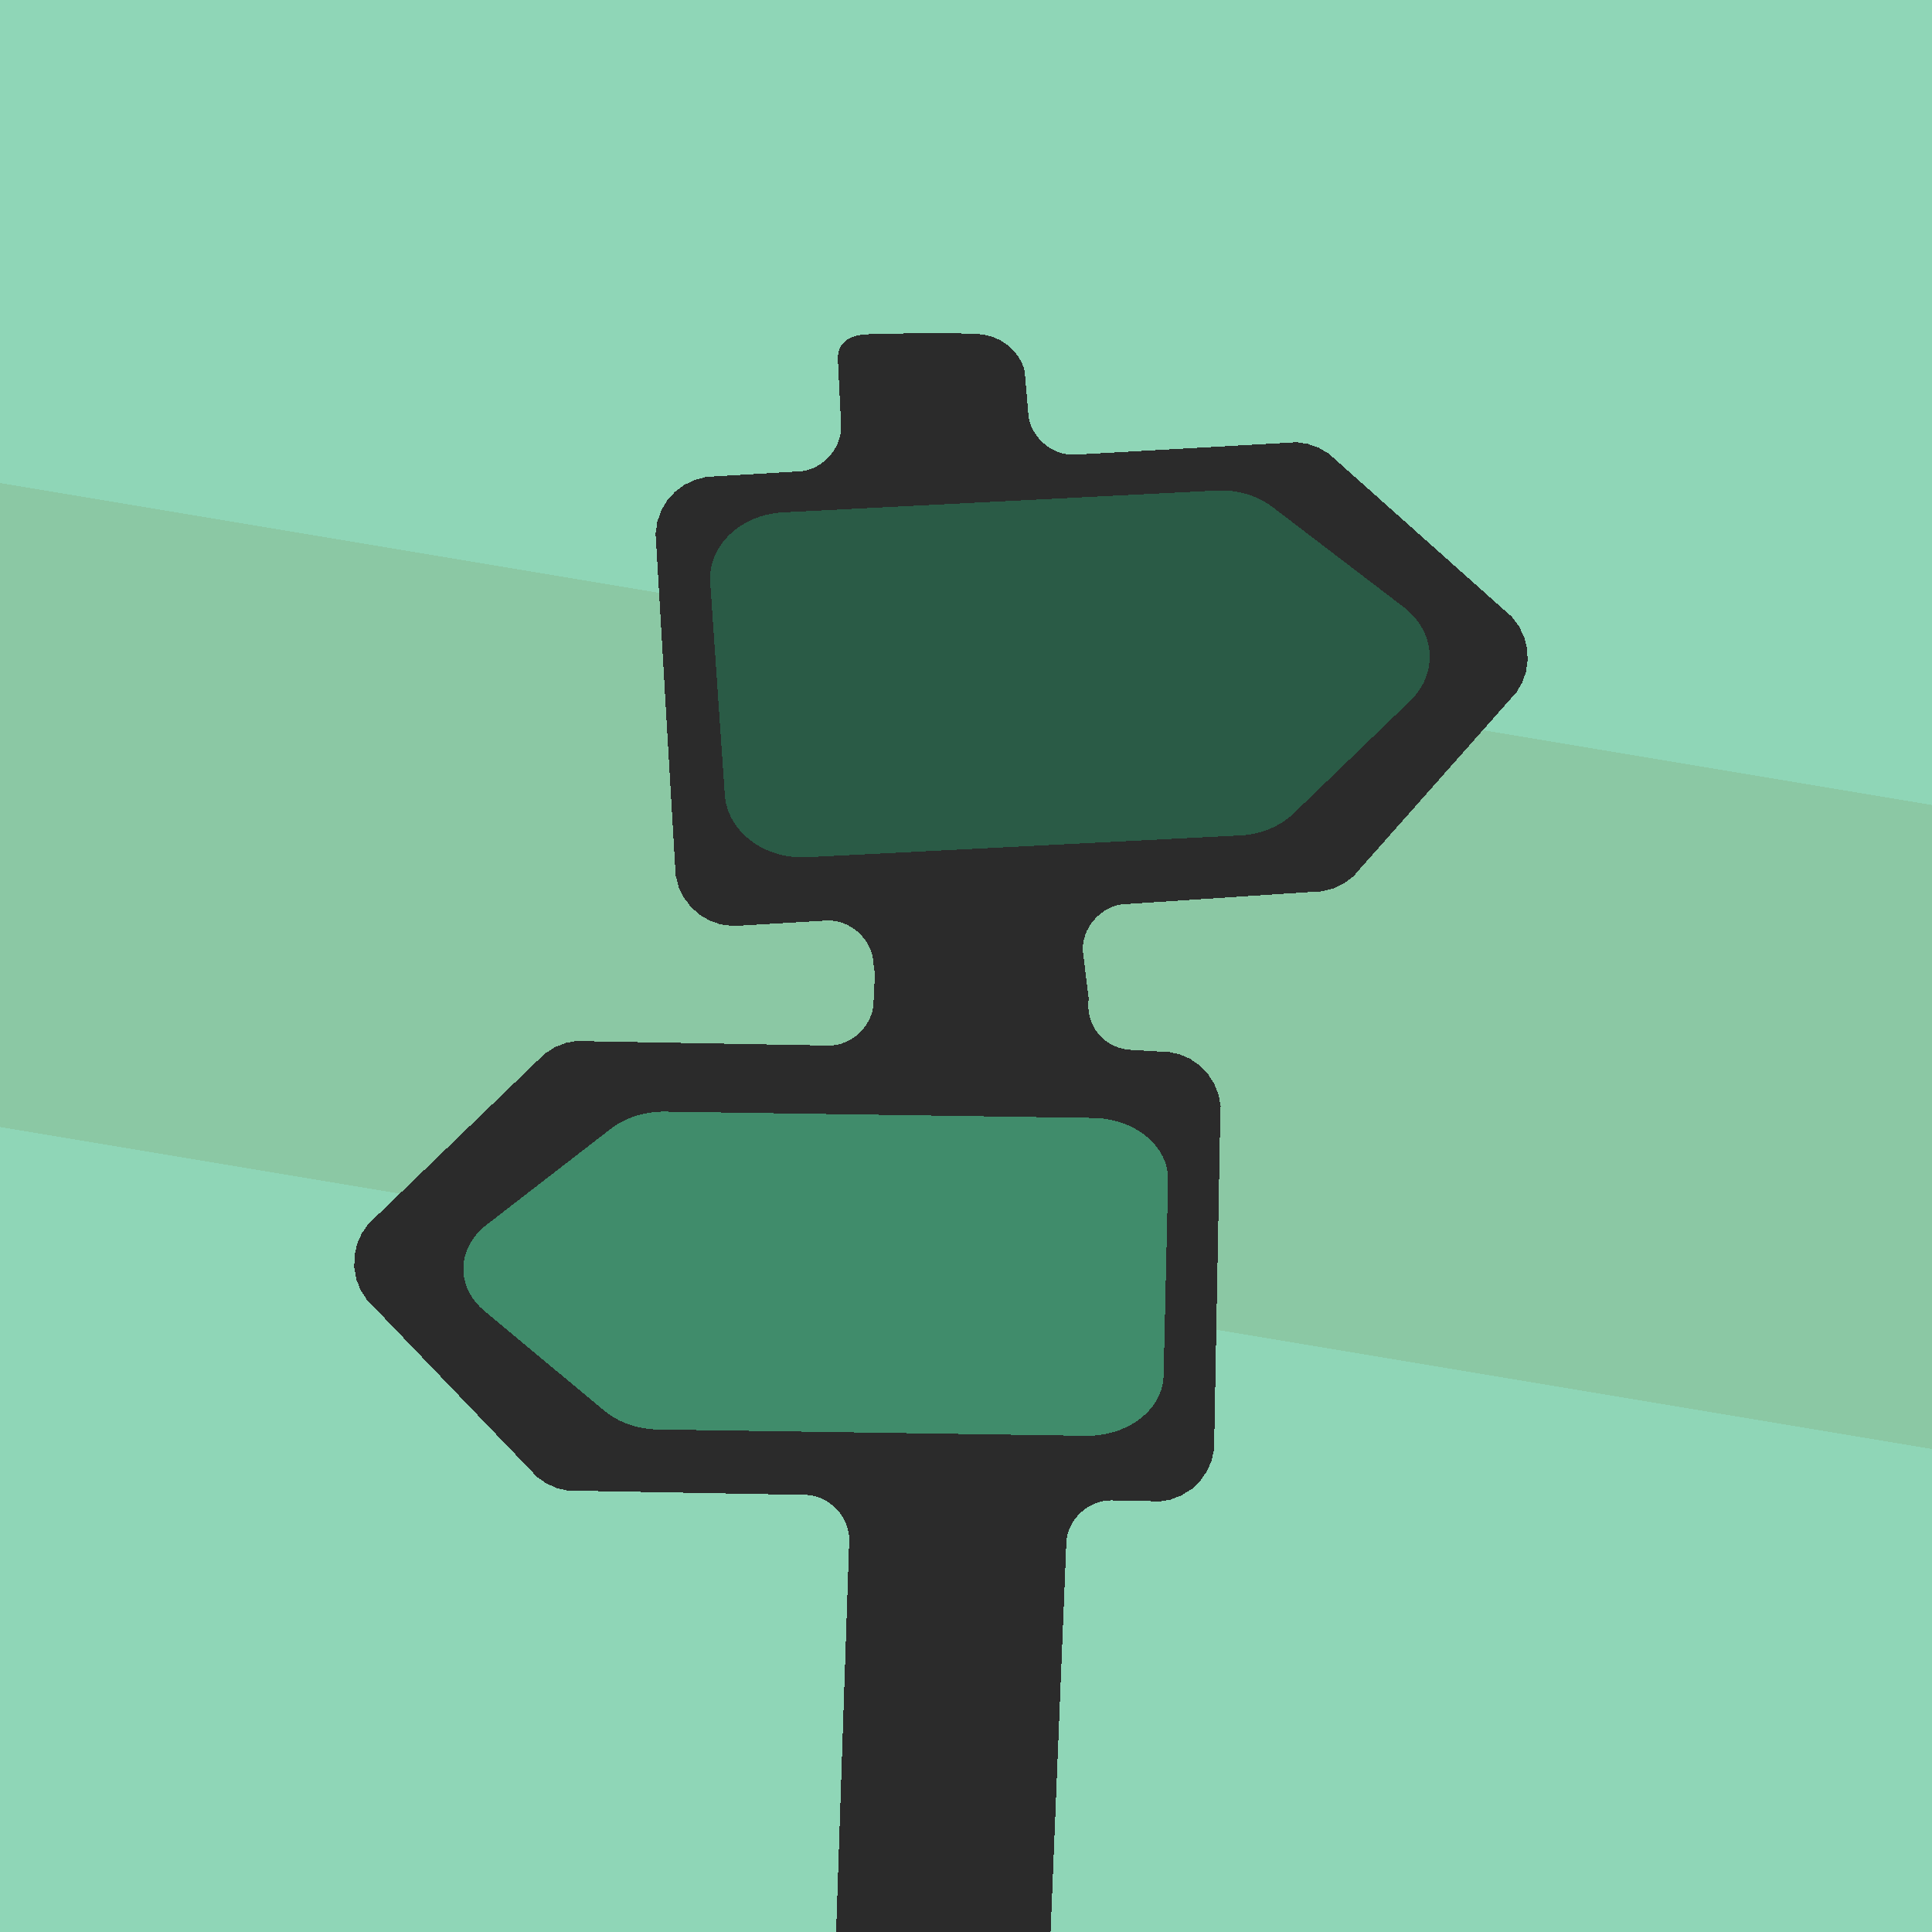
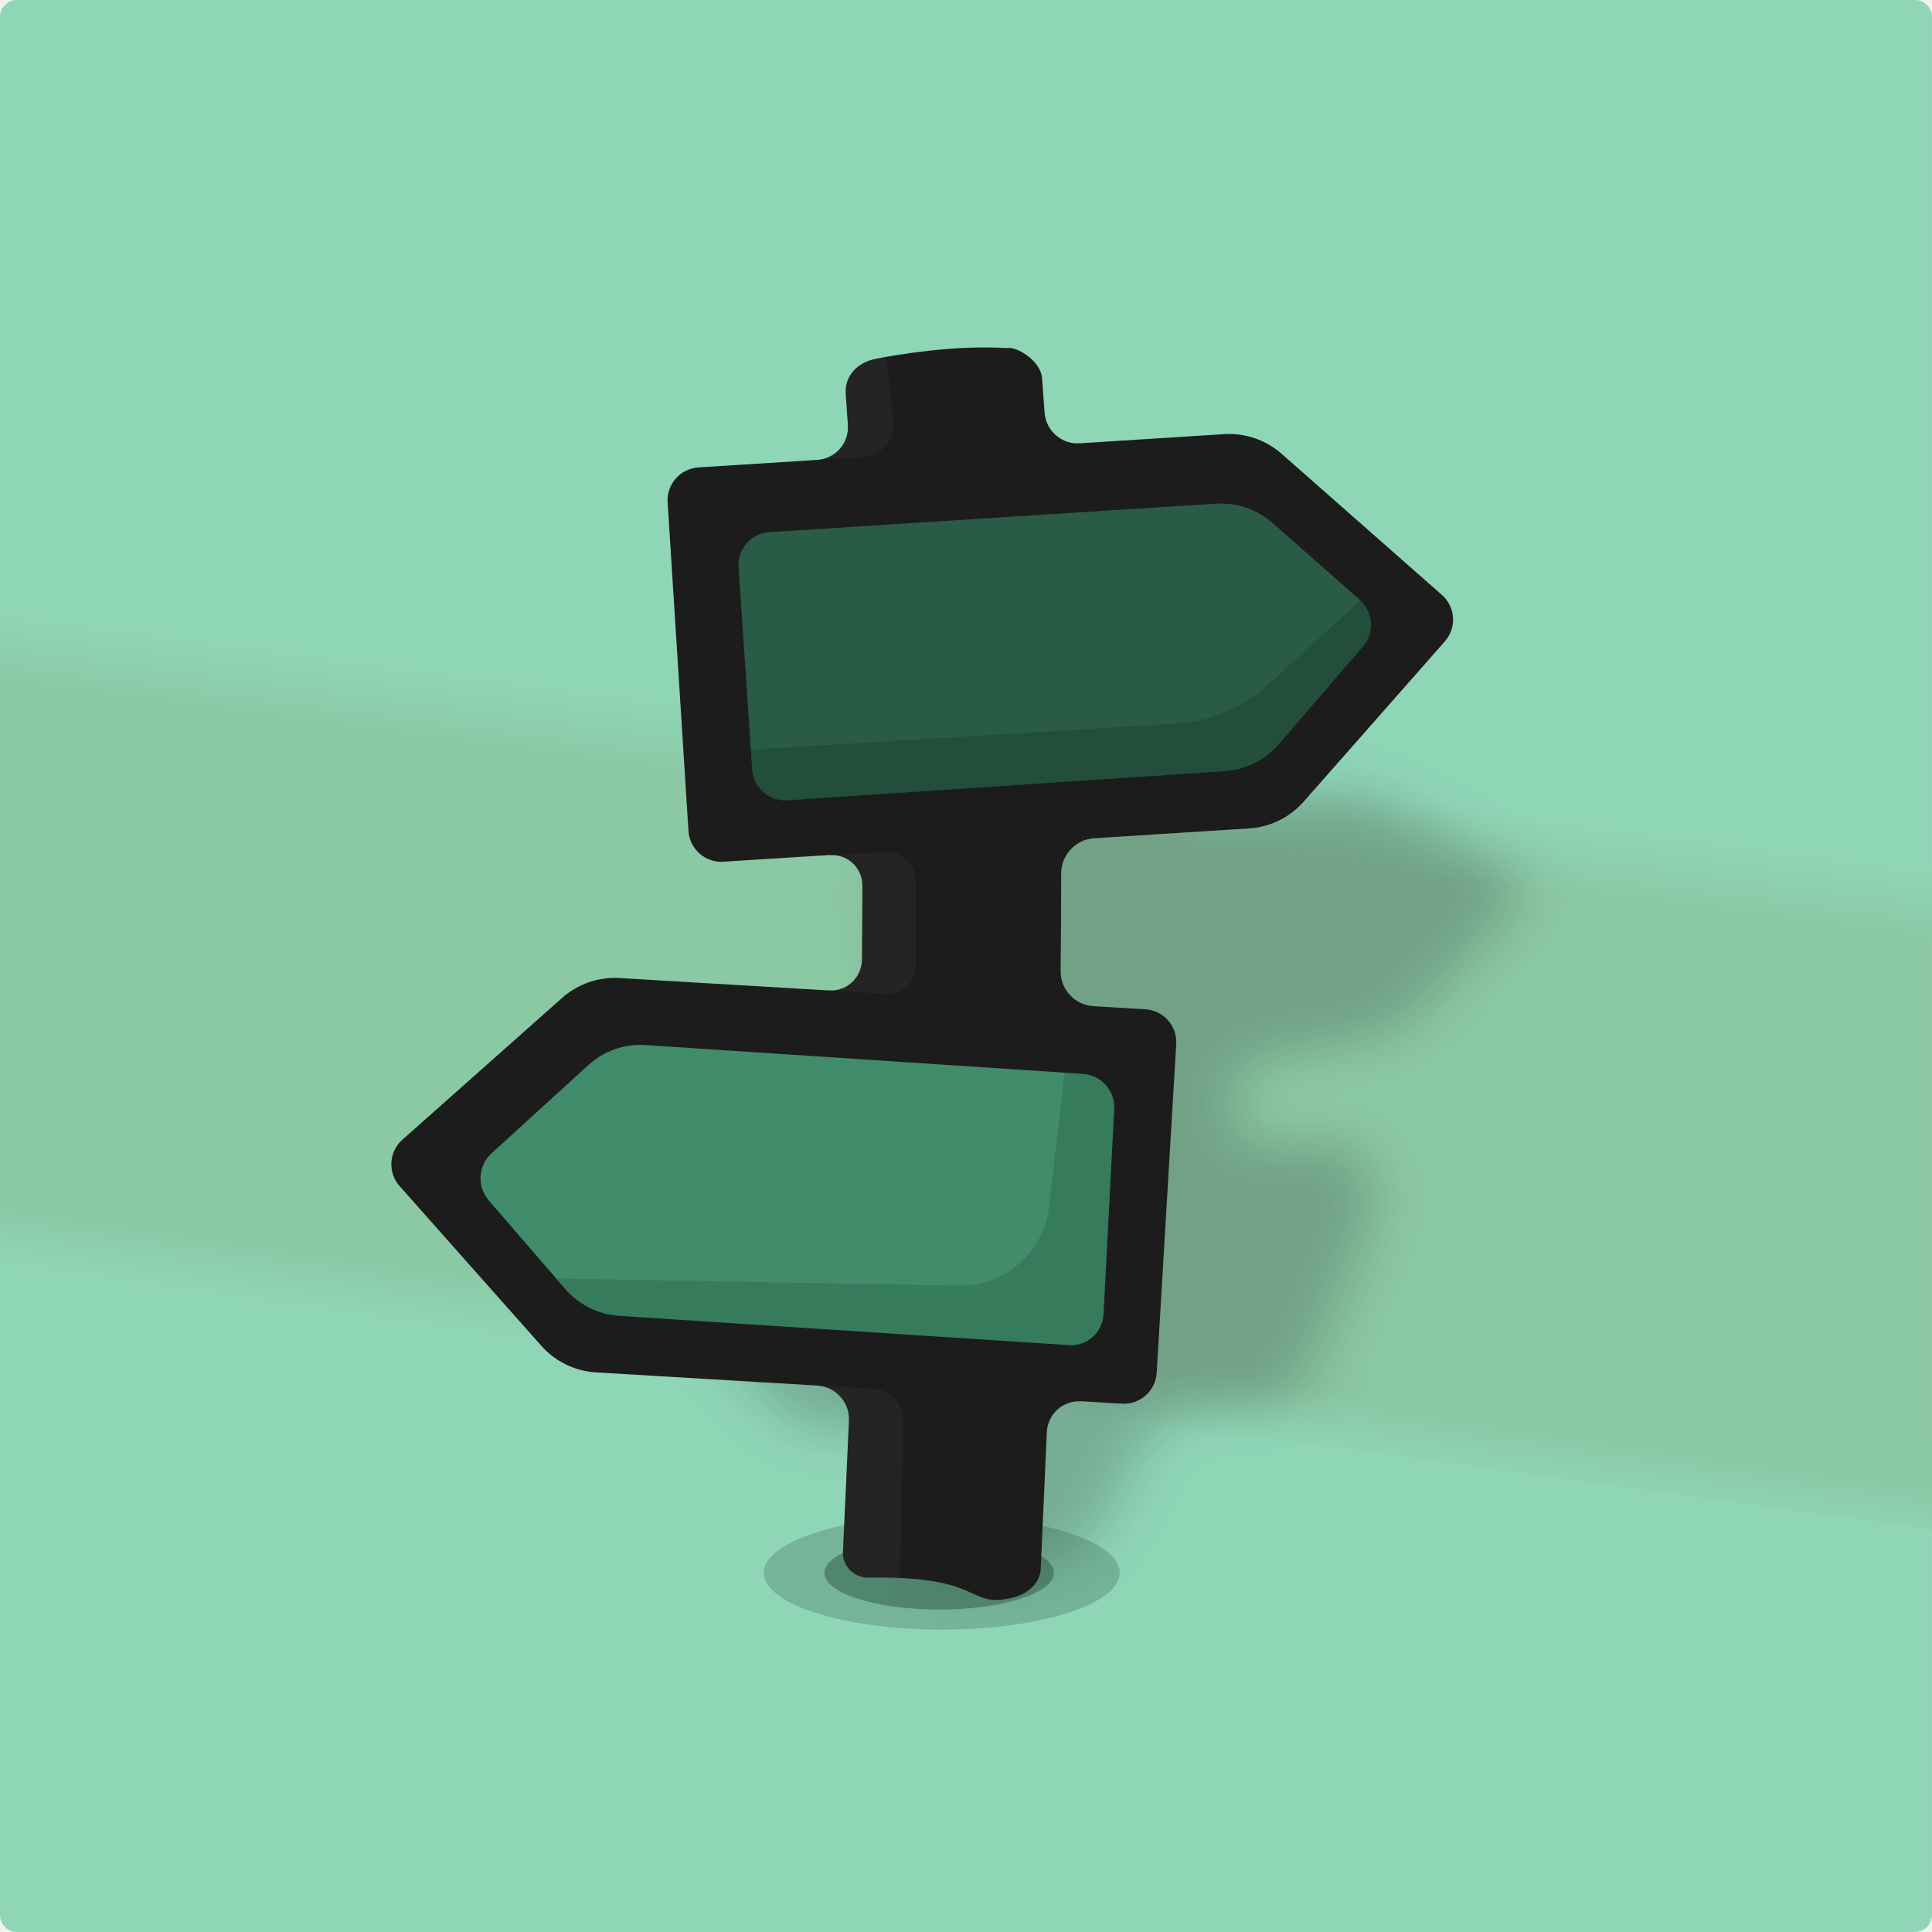
- <svg xmlns="http://www.w3.org/2000/svg" width="48" height="48" viewBox="0 0 48 48" version="1.1" id="svg55" shape-rendering="crispEdges">
+ <svg xmlns="http://www.w3.org/2000/svg" xmlns:xlink="http://www.w3.org/1999/xlink" width="48" height="48" viewBox="0 0 48 48" version="1.1" id="svg55" shape-rendering="auto">
  <defs id="defs52">
-     <clipPath clipPathUnits="userSpaceOnUse" id="clipPath15849">
-       <path style="fill:#6f5610;fill-opacity:0.113;stroke:none;stroke-width:1.05px;stroke-linecap:butt;stroke-linejoin:miter;stroke-opacity:1" d="M 3,16 5.205,31 46,32 43.795,18 Z" id="path15851" />
-     </clipPath>
+     <linearGradient id="linearGradient15">
+       <stop style="stop-color:#8bc8a4;stop-opacity:1" offset="0" id="stop15" />
+       <stop style="stop-color:#8fd6b7;stop-opacity:1;" offset="1" id="stop16" />
+     </linearGradient>
+     <linearGradient id="linearGradient10">
+       <stop style="stop-color:#8ac7a3;stop-opacity:1" offset="0" id="stop10" />
+       <stop style="stop-color:#8fd6b7;stop-opacity:1" offset="1" id="stop11" />
+     </linearGradient>
+     <filter style="color-interpolation-filters:sRGB" id="filter8" x="-0.129" y="-0.08" width="1.258" height="1.16">
+       <feGaussianBlur stdDeviation="1.335" id="feGaussianBlur8" />
+     </filter>
+     <linearGradient xlink:href="#linearGradient10" id="linearGradient9-6" x1="6.428" y1="29.483" x2="6.285" y2="31.251" gradientUnits="userSpaceOnUse" gradientTransform="matrix(1.373073,0.1214659,-0.08551435,0.9666706,-7.657466,0.6141341)" />
+     <linearGradient xlink:href="#linearGradient15" id="linearGradient16-2" x1="5.691" y1="16.583" x2="5.818" y2="14.567" gradientUnits="userSpaceOnUse" gradientTransform="matrix(1.373073,0.1214659,-0.08551435,0.9666706,-7.657466,0.6141341)" />
  </defs>
  <g id="layer5" style="display:none">
-     <rect style="opacity:1;fill:#ffffff;fill-opacity:1;stroke:none;stroke-width:0.2;stroke-linecap:round;stroke-linejoin:round;stroke-miterlimit:4;stroke-dasharray:none;stroke-dashoffset:0;stroke-opacity:1;stop-color:#000000" id="rect6631" width="48" height="48" x="0" y="0" />
+     <rect style="opacity:1;fill:#112119;fill-opacity:1;stroke:none;stroke-width:0.2;stroke-linecap:round;stroke-linejoin:round;stroke-miterlimit:4;stroke-dasharray:none;stroke-dashoffset:0;stroke-opacity:1;stop-color:#000000" id="rect6631" width="48" height="48" x="0" y="0" />
  </g>
-   <g id="layer2" style="display:inline" />
-   <g id="layer1" style="display:inline">
-     <g id="g17353" transform="matrix(1.065155,0,0,1.043104,-1.838676,-1.099675)" style="display:inline">
-       <path style="display:inline;fill:#8fd6b7;stroke:none;stroke-width:1.069px;stroke-linecap:butt;stroke-linejoin:miter;stroke-opacity:1" d="M 46.79,47.071 V 1.054 l -45.064,0 0,46.017 z" id="path5940-0-4-9" />
-       <path style="fill:#6f5610;fill-opacity:0.113;stroke:none;stroke-width:1.05px;stroke-linecap:butt;stroke-linejoin:miter;stroke-opacity:1" d="M 1.726,12.558 V 27.897 L 46.79,35.567 V 20.228 Z" id="path15851-8" />
-     </g>
-     <g id="g5573-7" transform="matrix(0.1446679,0,0,0.1448478,181.0819,-2.894255)" style="stroke:#000000;stroke-width:1.948;stroke-miterlimit:4;stroke-dasharray:none;stroke-opacity:1" />
-     <g id="g20470-4-0" transform="matrix(0.1412318,0,0,0.1412318,-701.2124,-189.9644)">
-       <g id="g5768-6-4-1-9" transform="matrix(1.10628,0,0,1.10628,5940.022,-1078.028)">
-         <path id="path5016-6-1-8-8-85-63" d="m -743.248,2243.445 c -4.183,0.103 -5.068,2.276 -4.871,4.446 l 0.488,9.956 c 0.205,3.659 -2.924,7.179 -6.582,7.404 l -13.956,0.823 c -1.534,0.091 -0.341,-0.084 -1.828,0.305 -1.487,0.388 -0.354,-0.03 -1.737,0.64 -1.383,0.67 -0.359,0.018 -1.585,0.945 -1.226,0.927 -0.35,0.132 -1.371,1.28 -1.021,1.148 -0.319,0.168 -1.097,1.493 -0.778,1.325 -0.257,0.225 -0.762,1.676 -0.505,1.451 -0.214,0.276 -0.427,1.798 -0.212,1.522 -0.18,0.325 -0.091,1.859 l 3.078,52.532 v 0.03 c 0.081,1.425 -0.078,0.333 0.305,1.798 0.389,1.489 -0.032,0.383 0.64,1.767 0.672,1.384 0.046,0.328 0.975,1.554 0.929,1.227 0.099,0.349 1.249,1.371 1.15,1.022 0.165,0.319 1.493,1.097 1.328,0.778 0.222,0.258 1.676,0.762 1.454,0.504 0.304,0.216 1.828,0.427 1.524,0.21 0.292,0.182 1.828,0.092 h 0.03 l 14.047,-0.823 c 3.659,-0.204 7.179,2.924 7.404,6.582 l 0.222,1.717 c 0.014,0.142 0.025,0.284 0.03,0.426 v 0.274 c -0.008,0.112 -0.018,0.224 -0.03,0.335 l -0.183,3.839 c -0.165,3.605 -3.522,6.761 -7.13,6.704 l -39.064,-0.701 c -1.537,-0.028 -0.346,-0.15 -1.859,0.122 -1.513,0.272 -0.337,-0.043 -1.767,0.518 -1.431,0.561 -0.352,0.024 -1.645,0.853 -1.294,0.829 -0.355,0.062 -1.463,1.127 l -26.723,25.809 c -1.108,1.068 -0.31,0.138 -1.188,1.402 -0.878,1.264 -0.299,0.204 -0.914,1.615 -0.615,1.411 -0.251,0.264 -0.579,1.767 -0.328,1.504 -0.185,0.32 -0.213,1.859 -0.028,1.539 -0.12,0.314 0.152,1.828 0.273,1.514 -0.075,0.365 0.488,1.798 0.563,1.432 0.022,0.35 0.853,1.645 0.832,1.295 0.09,0.355 1.158,1.463 l 25.748,26.815 c 1.07,1.107 0.136,0.311 1.402,1.188 1.265,0.877 0.203,0.301 1.615,0.914 1.412,0.613 0.263,0.253 1.767,0.579 1.505,0.326 0.319,0.157 1.859,0.183 l 36.748,0.67 c 3.751,0.07 7.073,3.627 6.886,7.374 l -2.076,62.106 34.107,-0.031 2.506,-61.97 c 0.21,-3.574 3.551,-6.672 7.13,-6.612 l 6.781,0.14 c 1.535,0.026 0.317,0.151 1.828,-0.122 1.511,-0.273 0.369,0.044 1.798,-0.518 1.429,-0.562 0.353,-0.024 1.645,-0.853 1.292,-0.83 0.357,-0.061 1.463,-1.127 1.106,-1.065 0.311,-0.172 1.188,-1.432 0.877,-1.26 0.299,-0.208 0.914,-1.615 0.615,-1.407 0.219,-0.237 0.548,-1.737 0.324,-1.476 0.188,-0.404 0.213,-1.828 v -0.03 l 0.975,-52.593 c 0.029,-1.539 0.15,-0.344 -0.122,-1.859 -0.272,-1.515 0.044,-0.365 -0.518,-1.798 -0.562,-1.433 -0.022,-0.35 -0.853,-1.645 -0.831,-1.296 -0.059,-0.354 -1.127,-1.463 -1.068,-1.108 -0.168,-0.31 -1.432,-1.188 -1.264,-0.879 -0.204,-0.299 -1.615,-0.914 -1.411,-0.615 -0.263,-0.221 -1.767,-0.548 -1.504,-0.328 -0.289,-0.185 -1.828,-0.213 l -4.834,-0.287 c -1.903,-0.033 -3.778,-0.878 -5.062,-2.282 -1.284,-1.404 -1.96,-3.346 -1.824,-5.244 l 0.03,-0.457 c 0.005,-0.399 0.01,-0.224 0,-0.274 -0.004,-0.016 0.01,0.041 0,-0.092 l -0.893,-7.202 c -0.322,-3.727 2.847,-7.395 6.582,-7.618 l 30.521,-1.999 h 0.03 c 1.537,-0.088 0.338,0.081 1.828,-0.305 1.49,-0.386 0.351,0.029 1.737,-0.64 1.386,-0.669 0.356,-0.018 1.585,-0.945 1.214,-0.915 0.374,-0.161 1.341,-1.249 l 24.651,-27.82 h 0.03 c 1.02,-1.15 0.29,-0.167 1.066,-1.493 0.776,-1.327 0.289,-0.224 0.792,-1.676 0.503,-1.452 0.216,-0.306 0.427,-1.828 0.21,-1.522 0.151,-0.294 0.061,-1.828 -0.09,-1.534 0.114,-0.341 -0.274,-1.828 -0.388,-1.487 0.03,-0.354 -0.64,-1.737 -0.67,-1.383 -0.048,-0.359 -0.975,-1.585 -0.927,-1.226 -0.101,-0.349 -1.249,-1.371 l -27.759,-24.743 v 0.03 c -1.151,-1.019 -0.166,-0.322 -1.493,-1.097 -1.327,-0.775 -0.223,-0.26 -1.676,-0.762 -1.453,-0.502 -0.275,-0.248 -1.798,-0.457 -1.523,-0.209 -0.324,-0.153 -1.859,-0.06 -0.01,10e-5 -0.02,10e-5 -0.03,0 l -34.174,1.913 c -3.603,0.208 -7.089,-2.804 -7.404,-6.399 l -0.563,-6.626 c -0.164,-1.681 -2.443,-6.3 -8.527,-6.195 -5.433,-0.236 -10.876,-0.058 -16.31,0.071 z" style="fill:#2b2b2b;fill-opacity:1;stroke:none" />
-         <path style="fill:#2a5b46;fill-opacity:1;stroke:none;stroke-width:4.058;stroke-miterlimit:4;stroke-dasharray:none;stroke-opacity:1" d="m -756.832,2271.768 a 12.355,10.58 0 0 0 -11.606,11.18 l 2.315,33.724 a 12.355,10.58 0 0 0 13.056,9.939 l 68.916,-3.469 a 12.355,10.58 0 0 0 8.512,-3.528 l 18.484,-17.85 a 12.355,10.58 0 0 0 -1.026,-14.942 l -20.799,-15.873 a 12.355,10.58 0 0 0 -8.936,-2.65 z" id="path15895-7-0-0-3-1-3-5-9-8" />
-         <path style="fill:#408c6b;fill-opacity:1;stroke:none;stroke-width:3.864;stroke-miterlimit:4;stroke-dasharray:none;stroke-opacity:1" d="m -708.736,2418.61 a 12.17,9.736 0 0 0 12.389,-9.554 l 0.715,-31.083 a 12.17,9.736 0 0 0 -11.941,-9.912 l -67.991,-1 a 12.17,9.736 0 0 0 -8.672,2.72 l -19.735,15.256 a 12.17,9.736 0 0 0 -0.317,13.772 l 19.021,15.826 a 12.17,9.736 0 0 0 8.542,2.973 z" id="path15895-8-1-10-7-7-3-8-8-7-5" />
+   <g id="layer6" style="display:none">
+     <g id="g20470-4-5" transform="matrix(0.1548261,0,0,0.1548261,-723.0251,-212.198)" style="display:inline">
+       <g id="g5768-6-4-1-6" transform="matrix(1.10628,0,0,1.10628,5940.022,-1078.028)">
+         <path id="path5016-6-1-8-8-85-2" d="m -743.248,2243.445 c -4.183,0.103 -5.068,2.276 -4.871,4.446 l 0.488,9.956 c 0.205,3.659 -2.924,7.179 -6.582,7.404 l -13.956,0.823 c -1.534,0.091 -0.341,-0.084 -1.828,0.305 -1.487,0.388 -0.354,-0.03 -1.737,0.64 -1.383,0.67 -0.359,0.018 -1.585,0.945 -1.226,0.927 -0.35,0.132 -1.371,1.28 -1.021,1.148 -0.319,0.168 -1.097,1.493 -0.778,1.325 -0.257,0.225 -0.762,1.676 -0.505,1.451 -0.214,0.276 -0.427,1.798 -0.212,1.522 -0.18,0.325 -0.091,1.859 l 3.078,52.532 v 0.03 c 0.081,1.425 -0.078,0.333 0.305,1.798 0.389,1.489 -0.032,0.383 0.64,1.767 0.672,1.384 0.046,0.328 0.975,1.554 0.929,1.227 0.099,0.349 1.249,1.371 1.15,1.022 0.165,0.319 1.493,1.097 1.328,0.778 0.222,0.258 1.676,0.762 1.454,0.504 0.304,0.216 1.828,0.427 1.524,0.21 0.292,0.182 1.828,0.092 0.01,0 0.02,0 0.03,0 l 14.047,-0.823 c 3.659,-0.204 7.179,2.924 7.404,6.582 l 0.222,1.717 c 0.014,0.142 0.025,0.284 0.03,0.426 v 0.274 c -0.008,0.112 -0.018,0.224 -0.03,0.335 l -0.183,3.839 c -0.165,3.605 -3.522,6.761 -7.13,6.704 l -39.064,-0.701 c -1.537,-0.028 -0.346,-0.15 -1.859,0.122 -1.513,0.272 -0.337,-0.043 -1.767,0.518 -1.431,0.561 -0.352,0.024 -1.645,0.853 -1.294,0.829 -0.355,0.062 -1.463,1.127 l -26.723,25.809 c -1.108,1.068 -0.31,0.138 -1.188,1.402 -0.878,1.264 -0.299,0.204 -0.914,1.615 -0.615,1.411 -0.251,0.264 -0.579,1.767 -0.328,1.504 -0.185,0.32 -0.213,1.859 -0.028,1.539 -0.12,0.314 0.152,1.828 0.273,1.514 -0.075,0.365 0.488,1.798 0.563,1.432 0.022,0.35 0.853,1.645 0.832,1.295 0.09,0.355 1.158,1.463 l 25.748,26.815 c 1.07,1.107 0.136,0.311 1.402,1.188 1.265,0.877 0.203,0.301 1.615,0.914 1.412,0.613 0.263,0.253 1.767,0.579 1.505,0.326 0.319,0.157 1.859,0.183 l 36.748,0.67 c 3.751,0.07 7.073,3.627 6.886,7.374 l -1.188,25.687 c 0.91,4.039 5.86,-1.739 12.223,0.407 3.706,1.25 14.162,5.014 18.848,5.116 1.325,-0.055 2.789,0.07 2.918,-1.55 l 1.737,-29.557 c 0.21,-3.574 3.551,-6.672 7.13,-6.612 l 6.781,0.14 c 1.535,0.026 0.317,0.151 1.828,-0.122 1.511,-0.273 0.369,0.044 1.798,-0.518 1.429,-0.562 0.353,-0.024 1.645,-0.853 1.292,-0.83 0.357,-0.061 1.463,-1.127 1.106,-1.065 0.311,-0.172 1.188,-1.432 0.877,-1.26 0.299,-0.208 0.914,-1.615 0.615,-1.407 0.219,-0.237 0.548,-1.737 0.324,-1.476 0.188,-0.404 0.213,-1.828 v -0.03 l 0.975,-52.593 c 0.029,-1.539 0.15,-0.344 -0.122,-1.859 -0.272,-1.515 0.044,-0.365 -0.518,-1.798 -0.562,-1.433 -0.022,-0.35 -0.853,-1.645 -0.831,-1.296 -0.059,-0.354 -1.127,-1.463 -1.068,-1.108 -0.168,-0.31 -1.432,-1.188 -1.264,-0.879 -0.204,-0.299 -1.615,-0.914 -1.411,-0.615 -0.263,-0.221 -1.767,-0.548 -1.504,-0.328 -0.289,-0.185 -1.828,-0.213 l -4.834,-0.287 c -1.903,-0.033 -3.778,-0.878 -5.062,-2.282 -1.284,-1.404 -1.96,-3.346 -1.824,-5.244 l 0.03,-0.457 c 0.005,-0.399 0.01,-0.224 0,-0.274 -0.004,-0.016 0.01,0.041 0,-0.092 l -0.893,-7.202 c -0.322,-3.727 2.847,-7.395 6.582,-7.618 l 30.521,-1.999 c 0.01,0 0.02,0 0.03,0 1.537,-0.088 0.338,0.081 1.828,-0.305 1.49,-0.386 0.351,0.029 1.737,-0.64 1.386,-0.669 0.356,-0.018 1.585,-0.945 1.214,-0.915 0.374,-0.161 1.341,-1.249 l 24.651,-27.82 c 0.01,0 0.02,0 0.03,0 1.02,-1.15 0.29,-0.167 1.066,-1.493 0.776,-1.327 0.289,-0.224 0.792,-1.676 0.503,-1.452 0.216,-0.306 0.427,-1.828 0.21,-1.522 0.151,-0.294 0.061,-1.828 -0.09,-1.534 0.114,-0.341 -0.274,-1.828 -0.388,-1.487 0.03,-0.354 -0.64,-1.737 -0.67,-1.383 -0.048,-0.359 -0.975,-1.585 -0.927,-1.226 -0.101,-0.349 -1.249,-1.371 l -27.759,-24.743 v 0.03 c -1.151,-1.019 -0.166,-0.322 -1.493,-1.097 -1.327,-0.775 -0.223,-0.26 -1.676,-0.762 -1.453,-0.502 -0.275,-0.248 -1.798,-0.457 -1.523,-0.209 -0.324,-0.153 -1.859,-0.06 -0.01,1e-4 -0.02,1e-4 -0.03,0 l -34.174,1.913 c -3.603,0.208 -7.089,-2.804 -7.404,-6.399 l -0.563,-6.626 c -0.164,-1.681 -2.443,-6.3 -8.527,-6.195 -5.433,-0.236 -10.876,-0.058 -16.31,0.071 z" style="fill:#2b2b2b;fill-opacity:1;stroke:none" />
+         <path style="fill:#2a5b46;fill-opacity:1;stroke:none;stroke-width:4.058;stroke-miterlimit:4;stroke-dasharray:none;stroke-opacity:1" d="m -756.832,2271.768 a 12.355,10.58 0 0 0 -11.606,11.18 l 2.315,33.724 a 12.355,10.58 0 0 0 13.056,9.939 l 68.916,-3.469 a 12.355,10.58 0 0 0 8.512,-3.528 l 18.484,-17.85 a 12.355,10.58 0 0 0 -1.026,-14.942 l -20.799,-15.873 a 12.355,10.58 0 0 0 -8.936,-2.65 z" id="path15895-7-0-0-3-1-3-5-9-9" />
+         <path style="fill:#408c6b;fill-opacity:1;stroke:none;stroke-width:3.864;stroke-miterlimit:4;stroke-dasharray:none;stroke-opacity:1" d="m -708.736,2418.61 a 12.17,9.736 0 0 0 12.389,-9.554 l 0.715,-31.083 a 12.17,9.736 0 0 0 -11.941,-9.912 l -67.991,-1 a 12.17,9.736 0 0 0 -8.672,2.72 l -19.735,15.256 a 12.17,9.736 0 0 0 -0.317,13.772 l 19.021,15.826 a 12.17,9.736 0 0 0 8.542,2.973 z" id="path15895-8-1-10-7-7-3-8-8-7-1" />
      </g>
    </g>
  </g>
-   <g id="layer7" style="display:none" />
+   <g id="layer1" style="display:inline">
+     <g id="g5573-7" transform="matrix(0.1446679,0,0,0.1448478,181.0819,-2.894255)" style="stroke:#000000;stroke-width:1.948;stroke-miterlimit:4;stroke-dasharray:none;stroke-opacity:1" />
+   </g>
+   <g id="layer8" transform="translate(0.4595649,-0.3193255)" style="display:inline">
+     <rect style="fill:#8fd6b7;fill-opacity:1;stroke:none;stroke-width:4;stroke-dasharray:none;stroke-opacity:0.896;paint-order:stroke fill markers" id="rect23" width="48" height="48" x="-0.46" y="0.319" ry="0.424" />
+     <path id="path15851-8-7" style="fill:#6f5610;fill-opacity:0.113;stroke:none;stroke-width:1.214px;stroke-linecap:butt;stroke-linejoin:miter;stroke-opacity:1" d="M -0.46 17.438 L -0.46 30.05 L 47.54 36.237 L 47.54 23.628 L -0.46 17.438 z " />
+     <path id="path8-9" style="fill:url(#linearGradient9-6);fill-opacity:1;stroke-width:3.051;-inkscape-stroke:none" d="M -0.46 30.05 L -0.46 31.757 L 47.54 38.323 L 47.54 36.237 L -0.46 30.05 z " />
+     <path id="path15-2" style="fill:url(#linearGradient16-2);fill-opacity:1;stroke-width:3.051;-inkscape-stroke:none" d="M -0.46 15.323 L -0.46 17.438 L 47.54 23.628 L 47.54 21.903 L -0.46 15.323 z " />
+   </g>
+   <g id="layer10" style="display:inline">
+     <path id="rect3-5" style="display:inline;mix-blend-mode:normal;fill:#1c1c1c;fill-opacity:0.219;stroke-width:2.765;filter:url(#filter8)" d="M 13.27,3.197 C 13.201,3.181 13.13,3.171 13.063,3.171 11.588,3.154 10.724,3.484 9.866,3.942 9.466,4.156 9.351,4.796 9.547,5.358 9.587,5.474 9.627,5.588 9.664,5.7 9.942,6.544 9.568,7.281 8.822,7.342 L 6.138,7.564 C 5.37,7.628 5.008,8.381 5.33,9.248 L 8.824,18.678 c 0.321,0.868 1.202,1.517 1.969,1.453 l 2.804,-0.23 c 0.611,-0.05 1.285,0.473 1.499,1.167 0.094,0.303 0.186,0.607 0.278,0.909 0.207,0.68 -0.141,1.199 -0.769,1.163 l -4.311,-0.249 C 9.404,22.839 8.924,23.869 8.467,24.487 l -3.943,3.515 c -0.616,0.55 -0.665,1.499 -0.112,2.119 l 3.662,4.105 c 0.642,0.719 1.543,1.155 2.501,1.213 l 3.388,0.205 c 1.068,0.065 1.848,0.979 1.742,2.043 -0.12,1.197 -0.241,2.392 -0.362,3.588 -0.111,1.09 0.882,1.978 1.977,1.978 l 2.045,1.25e-4 c 1.096,0 1.852,-0.89 1.979,-1.978 0.13,-1.116 0.256,-2.233 0.379,-3.352 0.109,-0.993 1.003,-1.751 2,-1.691 l 1.828,0.11 c 0.827,0.05 1.532,-0.581 1.577,-1.407 l 0.381,-7.184 -1.522,-0.26 c 0.583,0.095 1.106,0.184 1.522,0.26 L 26.87,25.551 C 26.615,24.682 25.643,23.78 24.839,23.733 L 22.718,23.612 C 22.122,23.577 21.485,23.027 21.289,22.382 21.13,21.857 20.969,21.331 20.804,20.803 c -0.252,-0.805 0.11,-1.505 0.818,-1.563 l 3.069,-0.254 c 0.89,-0.073 1.595,-0.544 1.961,-1.307 l 2.089,-4.358 C 29.055,12.662 28.686,11.666 27.915,11.097 L 22.817,7.332 C 21.925,6.673 20.921,6.342 20.032,6.416 l -3.313,0.274 C 16.16,6.736 15.461,6.266 15.146,5.642 14.949,5.251 14.721,4.788 14.49,4.275 14.261,3.769 13.751,3.309 13.27,3.197 Z" transform="matrix(0.696892,-0.07346995,-0.1780714,0.5215951,19.90205,17.81638)" />
+   </g>
+   <g id="layer9" style="display:inline">
+     <ellipse style="fill:#133426;fill-opacity:0.212;stroke:none;stroke-width:6.668;stroke-dasharray:none;stroke-opacity:0.896;paint-order:stroke fill markers" id="path23" cx="23.398" cy="39.075" rx="4.421" ry="1.413" />
+     <ellipse style="display:inline;fill:#133426;fill-opacity:0.365;stroke:none;stroke-width:4.299;stroke-dasharray:none;stroke-opacity:0.896;paint-order:stroke fill markers" id="path23-3" cx="23.333" cy="39.078" rx="2.851" ry="0.911" />
+     <path id="path1" style="display:inline;fill:#1c1c1c;fill-opacity:1;stroke-width:2.274" d="m 25.092,8.646 c -0.221,-0.004 -0.055,-6.873e-4 -0.083,0.002 -1.316,-0.083 -2.772,0.173 -3.245,0.265 -0.473,0.092 -0.785,0.431 -0.752,0.882 0.019,0.256 0.037,0.51 0.054,0.765 0.03,0.451 -0.313,0.839 -0.764,0.867 2.344,0.467 4.479,0.188 6.524,-0.412 -0.451,0.029 -0.842,-0.315 -0.874,-0.765 -0.02,-0.284 -0.04,-0.568 -0.062,-0.853 -0.033,-0.422 -0.578,-0.746 -0.799,-0.751 z m -0.955,11.637 c -0.984,-0.006 -2.108,0.225 -3.527,0.962 0.451,-0.029 0.817,0.313 0.816,0.765 -0.001,0.61 -0.005,1.219 -0.011,1.829 -0.005,0.452 -0.375,0.797 -0.826,0.77 1.863,0.79 3.984,1.058 6.569,0.388 -0.451,-0.027 -0.812,-0.414 -0.807,-0.866 0.009,-0.81 0.014,-1.621 0.013,-2.435 -5.73e-4,-0.452 0.362,-0.84 0.813,-0.869 -0.987,-0.226 -1.925,-0.538 -3.04,-0.545 z m -1.39,13.836 c -0.817,-0.009 -1.63,0.08 -2.438,0.305 0.451,0.027 0.802,0.415 0.783,0.866 -0.048,1.126 -0.099,2.102 -0.15,3.28 -0.015,0.344 0.293,0.633 0.637,0.627 2.901,-0.056 2.425,0.761 3.558,0.503 0.37,-0.084 0.701,-0.343 0.719,-0.722 0.052,-1.14 0.103,-2.269 0.152,-3.395 0.02,-0.451 0.401,-0.795 0.851,-0.768 -1.377,-0.392 -2.75,-0.68 -4.112,-0.695 z" />
+     <path style="display:inline;fill:#1c1c1c;stroke:none;stroke-width:0.573;stroke-dasharray:none" d="m 15.392,24.299 c -0.523,-0.031 -1.037,0.147 -1.428,0.495 l -3.966,3.521 c -0.338,0.3 -0.369,0.817 -0.069,1.155 l 3.521,3.967 c 0.348,0.392 0.837,0.629 1.359,0.66 l 13.064,0.777 c 0.451,0.027 0.838,-0.317 0.865,-0.768 l 0.485,-8.166 c 0.027,-0.451 -0.317,-0.838 -0.768,-0.865 l -1.298,-0.077 z" id="rect3-6-7-5" />
+     <path style="display:inline;fill:#408c6b;fill-opacity:1;stroke:none;stroke-width:3.5;stroke-linecap:round;stroke-linejoin:round;stroke-dasharray:none;stroke-opacity:1;paint-order:stroke fill markers" d="M 15.399,9.36 29.055,8.535 a 2.388,2.388 19.27 0 1 1.741,0.609 l 2.637,2.374 a 1.027,1.027 86.232 0 1 0.094,1.43 l -2.582,3.027 a 2.349,2.349 153.531 0 1 -1.647,0.82 L 16.003,17.586 a 1.014,1.014 41.197 0 1 -1.071,-0.938 l -0.458,-6.231 a 0.987,0.987 131.172 0 1 0.925,-1.058 z" id="path14-1" transform="matrix(-0.8115329,-0.1022147,0.1022147,-0.8115329,38.09718,42.58839)" />
+     <path style="display:inline;fill:#1c1c1c;stroke:none;stroke-width:0.573;stroke-dasharray:none" d="m 31.033,20.582 c 0.523,-0.033 1.011,-0.273 1.357,-0.666 l 3.507,-3.981 c 0.299,-0.339 0.266,-0.856 -0.073,-1.154 l -3.982,-3.506 c -0.393,-0.346 -0.908,-0.522 -1.43,-0.489 l -3.585,0.227 -6.524,0.413 -2.951,0.187 c -0.451,0.029 -0.793,0.417 -0.765,0.868 l 0.518,8.164 c 0.029,0.451 0.417,0.793 0.868,0.764" id="path28" />
+     <path style="display:inline;fill:#2a5b46;fill-opacity:1;stroke:none;stroke-width:3.5;stroke-linecap:round;stroke-linejoin:round;stroke-dasharray:none;stroke-opacity:1;paint-order:stroke fill markers" d="M 15.752,9.695 29.308,8.83 a 2.41,2.41 18.886 0 1 1.748,0.598 l 2.632,2.322 a 1.012,1.012 86.074 0 1 0.097,1.419 L 31.236,16.131 a 2.387,2.387 153.461 0 1 -1.65,0.824 L 16.301,17.839 A 1.001,1.001 41.167 0 1 15.236,16.907 L 14.821,10.756 a 0.996,0.996 131.245 0 1 0.931,-1.061 z" id="path14" transform="matrix(0.8179447,0,0,0.8179447,6.226718,5.290877)" />
+   </g>
+   <g id="layer7" style="display:inline">
+     <path id="path1-36" style="display:inline;fill:#575757;fill-opacity:0.147;stroke-width:2.781" d="m 40.096,4.289 c -0.103,0.018 -0.239,0.041 -0.309,0.055 -0.578,0.113 -0.96,0.527 -0.92,1.078 0.023,0.313 0.045,0.624 0.066,0.936 C 38.971,6.908 38.551,7.383 38,7.418 l 1.396,-0.088 C 39.955,7.294 40.367,6.813 40.311,6.256 40.245,5.601 40.173,4.945 40.096,4.289 Z M 38.375,19.42 c 0.551,-0.035 0.999,0.383 0.998,0.936 -0.001,0.745 -0.006,1.491 -0.014,2.236 -0.006,0.552 -0.458,0.974 -1.01,0.941 l 1.74,0.103 c 0.496,0.029 0.903,-0.35 0.905,-0.847 0.004,-0.889 0.004,-1.863 0.002,-2.596 -0.002,-0.497 -0.408,-0.881 -0.904,-0.857 z m -0.367,16.113 c 0.517,0.031 0.981,0.507 0.957,1.059 -0.059,1.377 -0.121,2.57 -0.184,4.01 -0.018,0.42 0.358,0.769 0.779,0.766 0.382,-0.003 0.677,0.071 0.943,0.009 0.059,-1.507 0.069,-3.192 0.113,-4.759 0.014,-0.513 -0.384,-0.952 -0.897,-0.983 z" transform="matrix(0.8179447,0,0,0.8179447,-10.77936,5.359481)" />
+     <path id="path14-1-7" clip-path="none" mask="none" style="display:inline;fill:#1a4231;fill-opacity:0.231;stroke:none;stroke-width:2.863;stroke-linecap:round;stroke-linejoin:round;stroke-dasharray:none;stroke-opacity:1;paint-order:stroke fill markers" d="m 26.45,26.65 -0.388,3.336 a 2.213,2.213 0 0 1 -2.237,1.955 l -10.005,-0.177 0.22,0.256 a 1.953,1.953 0 0 0 1.35,0.673 l 11.167,0.727 a 0.807,0.807 0 0 0 0.859,-0.764 l 0.265,-5.104 A 0.829,0.829 0 0 0 26.909,26.68 Z" />
+     <path id="path14-11" clip-path="none" style="display:inline;fill:#133426;fill-opacity:0.326;stroke:none;stroke-width:2.863;stroke-linecap:round;stroke-linejoin:round;stroke-dasharray:none;stroke-opacity:1;paint-order:stroke fill markers" d="m 33.797,14.918 -2.289,2.088 a 3.752,3.752 0 0 1 -2.297,0.973 l -10.555,0.647 0.034,0.495 a 0.819,0.819 0 0 0 0.871,0.762 l 10.867,-0.724 a 1.952,1.952 0 0 0 1.35,-0.674 l 2.085,-2.422 a 0.828,0.828 0 0 0 -0.064,-1.145 z" />
+   </g>
  <g id="layer3" style="display:none">
-     <circle style="opacity:0.594;fill:none;stroke:#cec3ff;stroke-width:0.1;stroke-linecap:round;stroke-linejoin:round;stroke-miterlimit:4;stroke-dasharray:none;stroke-dashoffset:0;stroke-opacity:1;stop-color:#000000" id="path1371" cx="24" cy="24" r="24" />
-     <circle style="display:inline;opacity:0.25;fill:none;stroke:#cec3ff;stroke-width:0.1;stroke-linecap:round;stroke-linejoin:round;stroke-miterlimit:4;stroke-dasharray:none;stroke-dashoffset:0;stroke-opacity:1;stop-color:#000000" id="path1371-7" cx="24" cy="24" r="15.95" />
-     <circle style="display:inline;opacity:0.594;fill:none;stroke:#b3a3ff;stroke-width:0.2;stroke-linecap:round;stroke-linejoin:round;stroke-miterlimit:4;stroke-dasharray:none;stroke-dashoffset:0;stroke-opacity:1;stop-color:#000000" id="path1371-3" cx="24" cy="24" r="19.95" />
+     <circle style="opacity:0.594;fill:none;stroke:#cec3ff;stroke-width:0.1;stroke-linecap:round;stroke-linejoin:round;stroke-miterlimit:4;stroke-dasharray:none;stroke-dashoffset:0;stroke-opacity:1;image-rendering:auto;stop-color:#000000" id="path1371" cx="24" cy="24" r="24" />
+     <ellipse style="display:inline;opacity:0.25;fill:none;stroke:#cec3ff;stroke-width:0.1;stroke-linecap:round;stroke-linejoin:round;stroke-miterlimit:4;stroke-dasharray:none;stroke-dashoffset:0;stroke-opacity:1;stop-color:#000000" id="path1371-7" cx="24" cy="24" rx="16.501" ry="16.5" />
+     <ellipse style="display:inline;opacity:0.594;fill:none;stroke:#b3a3ff;stroke-width:0.19;stroke-linecap:round;stroke-linejoin:round;stroke-miterlimit:4;stroke-dasharray:none;stroke-dashoffset:0;stroke-opacity:1;stop-color:#000000" id="path1371-3" cx="24" cy="24" rx="19.5" ry="19.495" />
    <path style="opacity:0.594;fill:none;stroke:#b3a3ff;stroke-width:0.1;stroke-linecap:round;stroke-linejoin:round;stroke-miterlimit:4;stroke-dasharray:none;stroke-dashoffset:0;stroke-opacity:1;stop-color:#000000" d="M 0,0 C 48,48 48,48 48,48" id="path3612" />
    <path style="opacity:0.594;fill:none;stroke:#b3a3ff;stroke-width:0.1;stroke-linecap:round;stroke-linejoin:round;stroke-miterlimit:4;stroke-dasharray:none;stroke-dashoffset:0;stroke-opacity:1;stop-color:#000000" d="M 48,0 C 0,48 0,48 0,48" id="path3614" />
  </g>
  <g id="layer4" style="display:none">
-     <path id="rect4286" style="opacity:1;fill:#ecf8e3;fill-opacity:1;stroke:none;stroke-width:0.2;stroke-linecap:round;stroke-linejoin:round;stroke-miterlimit:4;stroke-dasharray:none;stroke-dashoffset:0;stroke-opacity:1;stop-color:#000000" d="M 0,0 V 48 H 48 V 0 Z M 24,4.051 A 19.95,19.95 0 0 1 43.949,24 19.95,19.95 0 0 1 24,43.949 19.95,19.95 0 0 1 4.051,24 19.95,19.95 0 0 1 24,4.051 Z" />
+     <path id="rect4286" style="opacity:1;fill:#ecf8e3;fill-opacity:1;stroke:none;stroke-width:0.2;stroke-linecap:round;stroke-linejoin:round;stroke-miterlimit:4;stroke-dasharray:none;stroke-dashoffset:0;stroke-opacity:1;stop-color:#000000" d="M 0,0 V 48 H 48 V 0 Z M 24,4.505 C 35.017,4.505 43.5,12.983 43.5,24 43.5,35.017 35.017,43.495 24,43.495 12.983,43.495 4.5,35.017 4.5,24 4.5,12.983 12.983,4.505 24,4.505 Z" />
  </g>
+   <g id="layer2" style="display:inline" />
</svg>
